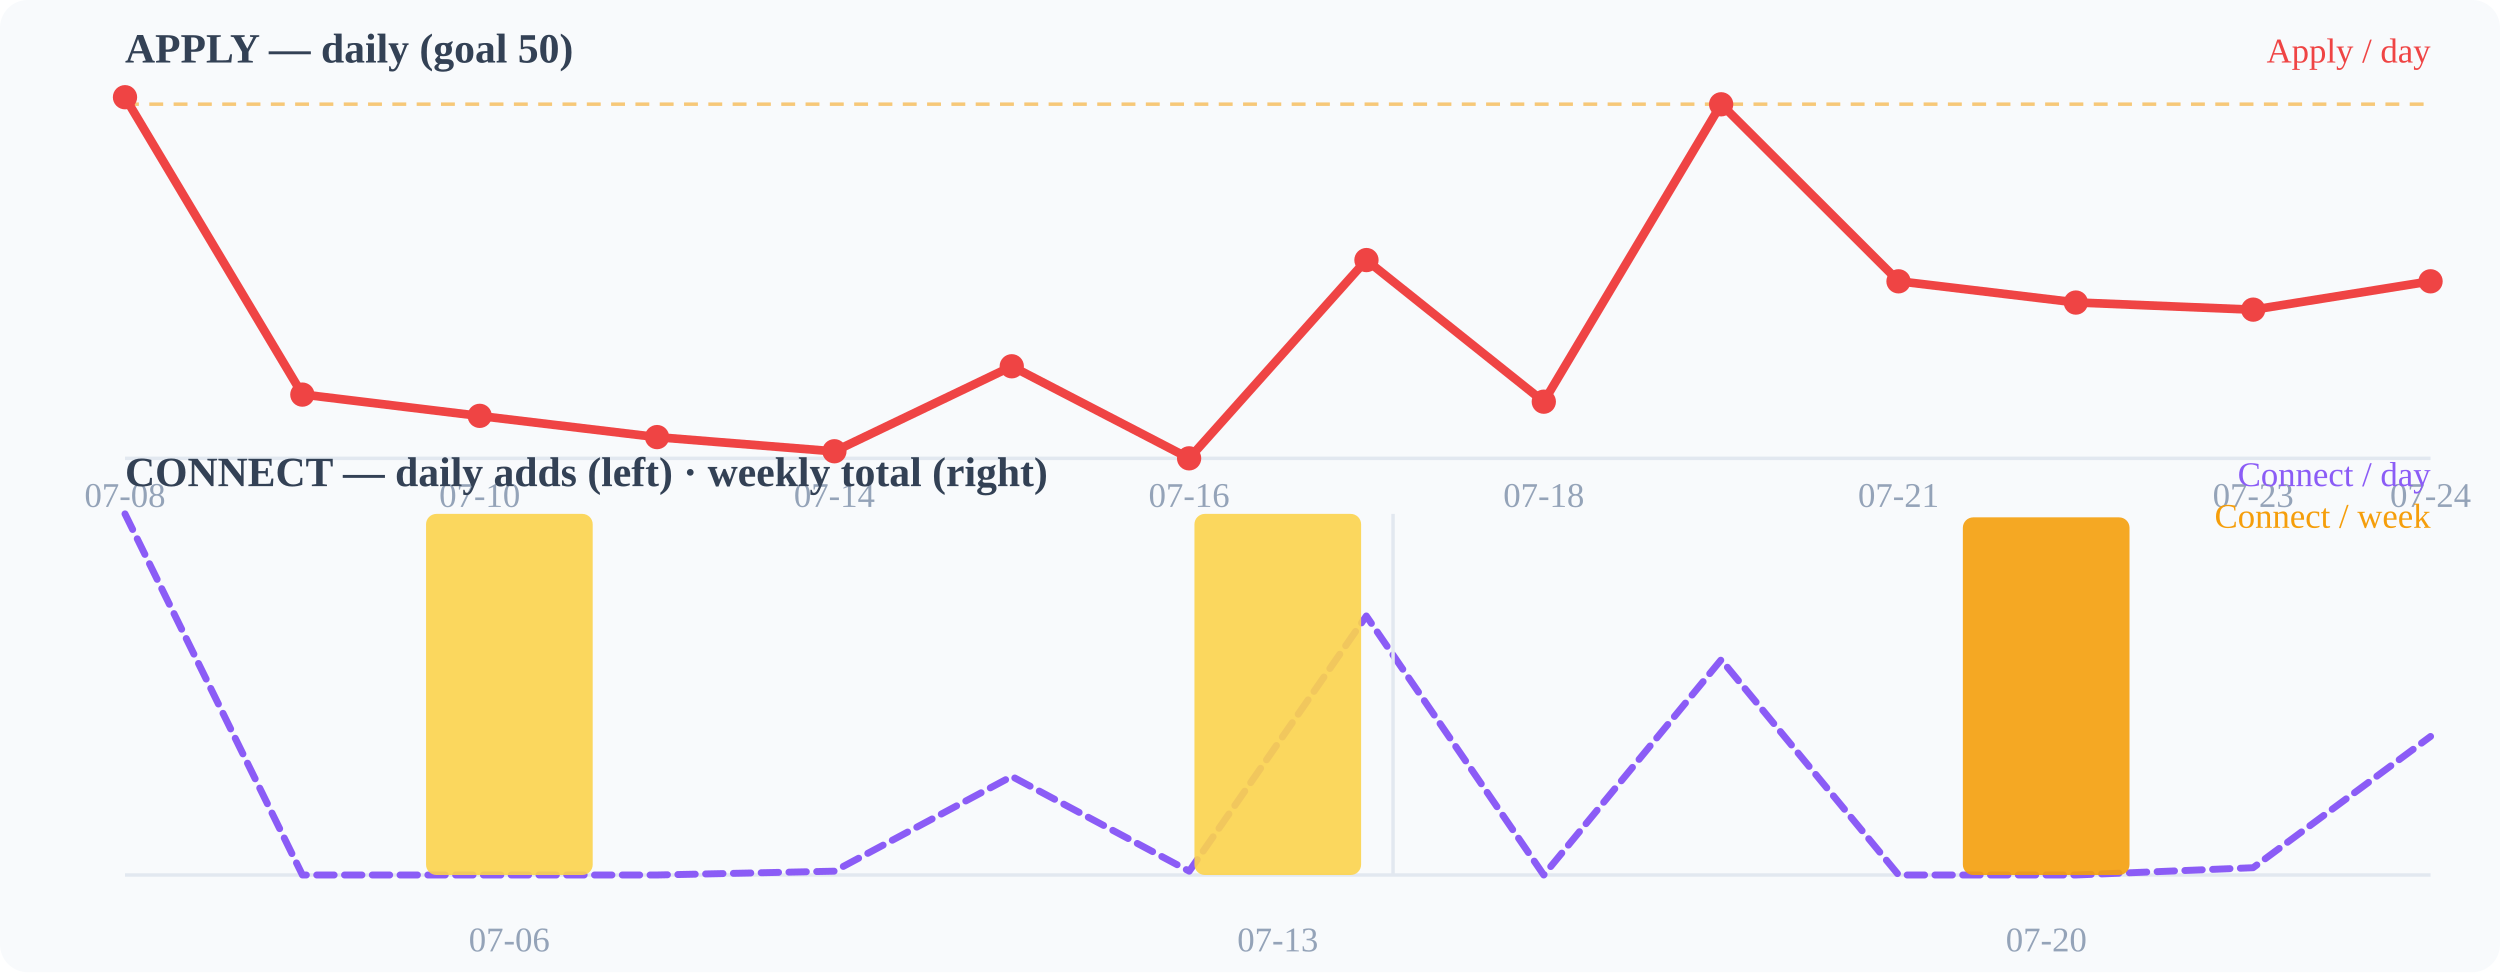
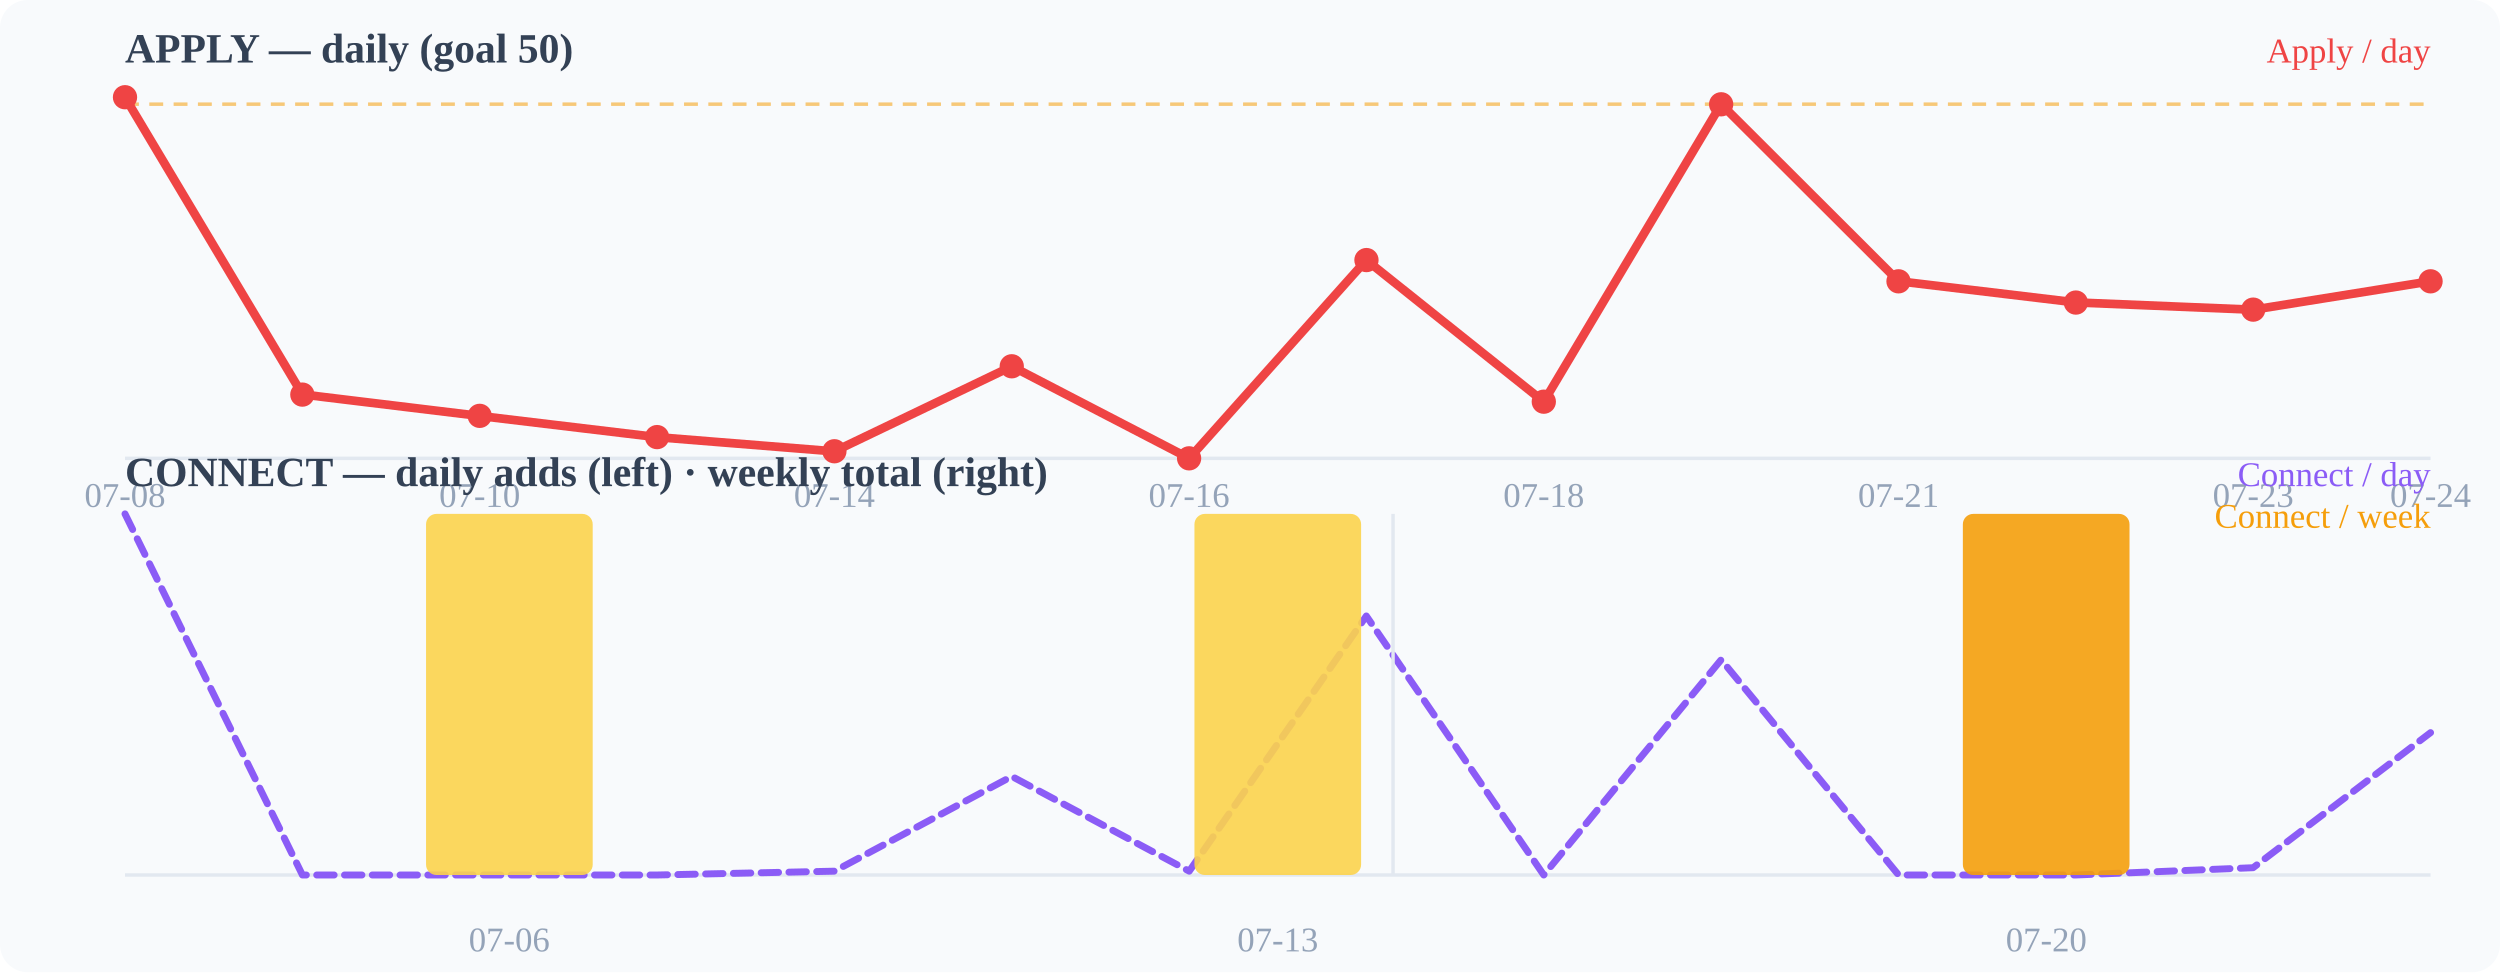
<svg xmlns="http://www.w3.org/2000/svg" width="720" height="280" viewBox="0 0 720 280">
  <rect width="720" height="280" fill="#f8fafc" rx="8" />
  <text x="36" y="18" font-size="12" font-weight="600" fill="#334155">APPLY — daily (goal 50)</text>
  <line x1="36" y1="132" x2="700" y2="132" stroke="#e2e8f0" stroke-width="1" />
  <line x1="36" y1="30.0" x2="700" y2="30.0" stroke="#f59e0b" stroke-width="1" stroke-dasharray="4 3" opacity="0.55" />
  <polyline points="36.0,28.0 87.1,113.6 138.2,119.8 189.2,125.9 240.3,130.0 291.4,105.5 342.5,132.0 393.5,74.9 444.6,115.7 495.7,30.0 546.8,81.0 597.8,87.1 648.9,89.2 700.0,81.0" fill="none" stroke="#ef4444" stroke-width="2.5" stroke-linecap="round" stroke-linejoin="round" />
  <circle cx="36" cy="28" r="3.5" fill="#ef4444" />
  <circle cx="87.077" cy="113.647" r="3.5" fill="#ef4444" />
  <circle cx="138.154" cy="119.765" r="3.5" fill="#ef4444" />
  <circle cx="189.231" cy="125.882" r="3.5" fill="#ef4444" />
  <circle cx="240.308" cy="129.961" r="3.5" fill="#ef4444" />
  <circle cx="291.385" cy="105.49" r="3.5" fill="#ef4444" />
  <circle cx="342.462" cy="132" r="3.5" fill="#ef4444" />
  <circle cx="393.538" cy="74.902" r="3.5" fill="#ef4444" />
  <circle cx="444.615" cy="115.686" r="3.5" fill="#ef4444" />
  <circle cx="495.692" cy="30.039" r="3.5" fill="#ef4444" />
  <circle cx="546.769" cy="81.02" r="3.5" fill="#ef4444" />
  <circle cx="597.846" cy="87.137" r="3.5" fill="#ef4444" />
  <circle cx="648.923" cy="89.176" r="3.5" fill="#ef4444" />
  <circle cx="700" cy="81.02" r="3.5" fill="#ef4444" />
  <text x="36" y="146" font-size="10" fill="#94a3b8" text-anchor="middle">07-08</text>
  <text x="138.154" y="146" font-size="10" fill="#94a3b8" text-anchor="middle">07-10</text>
  <text x="240.308" y="146" font-size="10" fill="#94a3b8" text-anchor="middle">07-14</text>
  <text x="342.462" y="146" font-size="10" fill="#94a3b8" text-anchor="middle">07-16</text>
  <text x="444.615" y="146" font-size="10" fill="#94a3b8" text-anchor="middle">07-18</text>
  <text x="546.769" y="146" font-size="10" fill="#94a3b8" text-anchor="middle">07-21</text>
  <text x="648.923" y="146" font-size="10" fill="#94a3b8" text-anchor="middle">07-23</text>
  <text x="700" y="146" font-size="10" fill="#94a3b8" text-anchor="middle">07-24</text>
  <text x="36" y="140" font-size="12" font-weight="600" fill="#334155">CONNECT — daily adds (left) · weekly total (right)</text>
  <line x1="36" y1="252" x2="700" y2="252" stroke="#e2e8f0" stroke-width="1" />
-   <polyline points="36.0,148.0 87.1,252.0 138.2,252.0 189.2,252.0 240.3,250.9 291.4,223.6 342.5,250.9 393.5,177.4 444.6,252.0 495.7,190.0 546.8,252.0 597.8,252.0 648.9,249.9 700.0,212.1" fill="none" stroke="#8b5cf6" stroke-width="2" stroke-linecap="round" stroke-linejoin="round" stroke-dasharray="5 3" />
+   <polyline points="36.0,148.0 87.1,252.0 138.2,252.0 189.2,252.0 240.3,250.9 291.4,223.6 342.5,250.9 393.5,177.4 444.6,252.0 495.7,190.0 546.8,252.0 597.8,252.0 648.9,249.9 700.0,211.0" fill="none" stroke="#8b5cf6" stroke-width="2" stroke-linecap="round" stroke-linejoin="round" stroke-dasharray="5 3" />
  <rect x="122.7" y="148.0" width="48" height="104.0" rx="3" fill="#fcd34d" opacity="0.9" />
  <rect x="344.0" y="148.0" width="48" height="104.0" rx="3" fill="#fcd34d" opacity="0.9" />
-   <rect x="565.3" y="149.0" width="48" height="103.0" rx="3" fill="#f59e0b" opacity="0.9" />
+   <rect x="565.3" y="148.0" width="48" height="104.0" rx="3" fill="#f59e0b" opacity="0.9" />
  <line x1="401.2" y1="148" x2="401.2" y2="252" stroke="#e2e8f0" stroke-width="1" />
  <text x="146.667" y="274" font-size="10" fill="#94a3b8" text-anchor="middle">07-06</text>
  <text x="368" y="274" font-size="10" fill="#94a3b8" text-anchor="middle">07-13</text>
  <text x="589.333" y="274" font-size="10" fill="#94a3b8" text-anchor="middle">07-20</text>
  <text x="700" y="18" font-size="10" fill="#ef4444" text-anchor="end">Apply / day</text>
  <text x="700" y="140" font-size="10" fill="#8b5cf6" text-anchor="end">Connect / day</text>
  <text x="700" y="152" font-size="10" fill="#f59e0b" text-anchor="end">Connect / week</text>
</svg>
